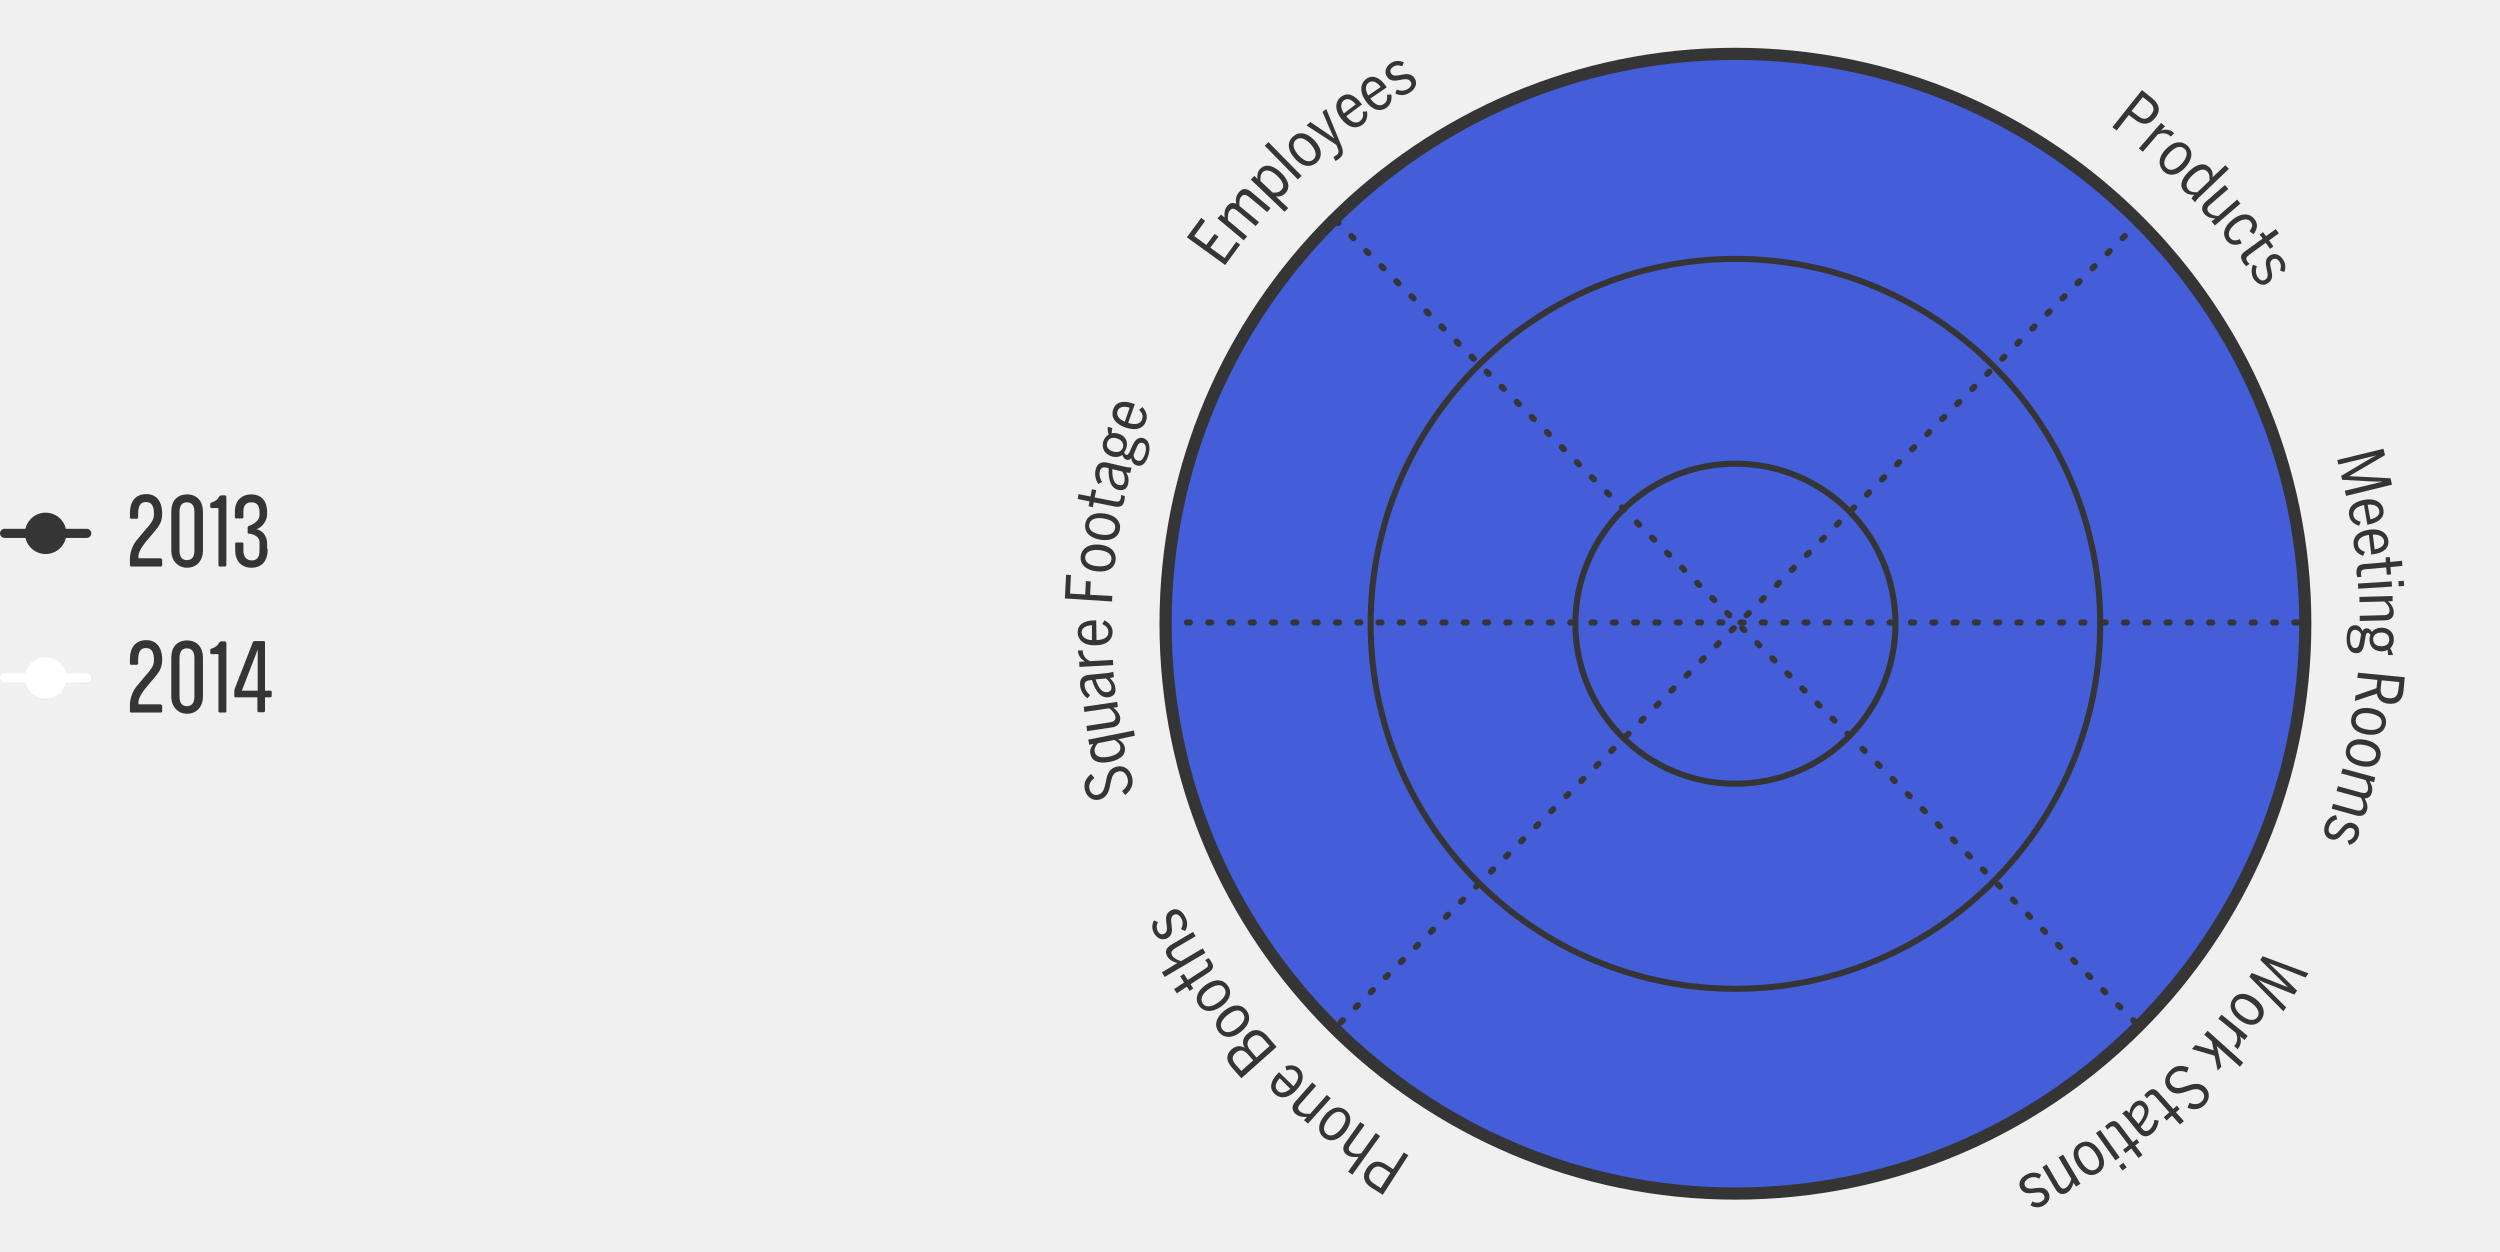
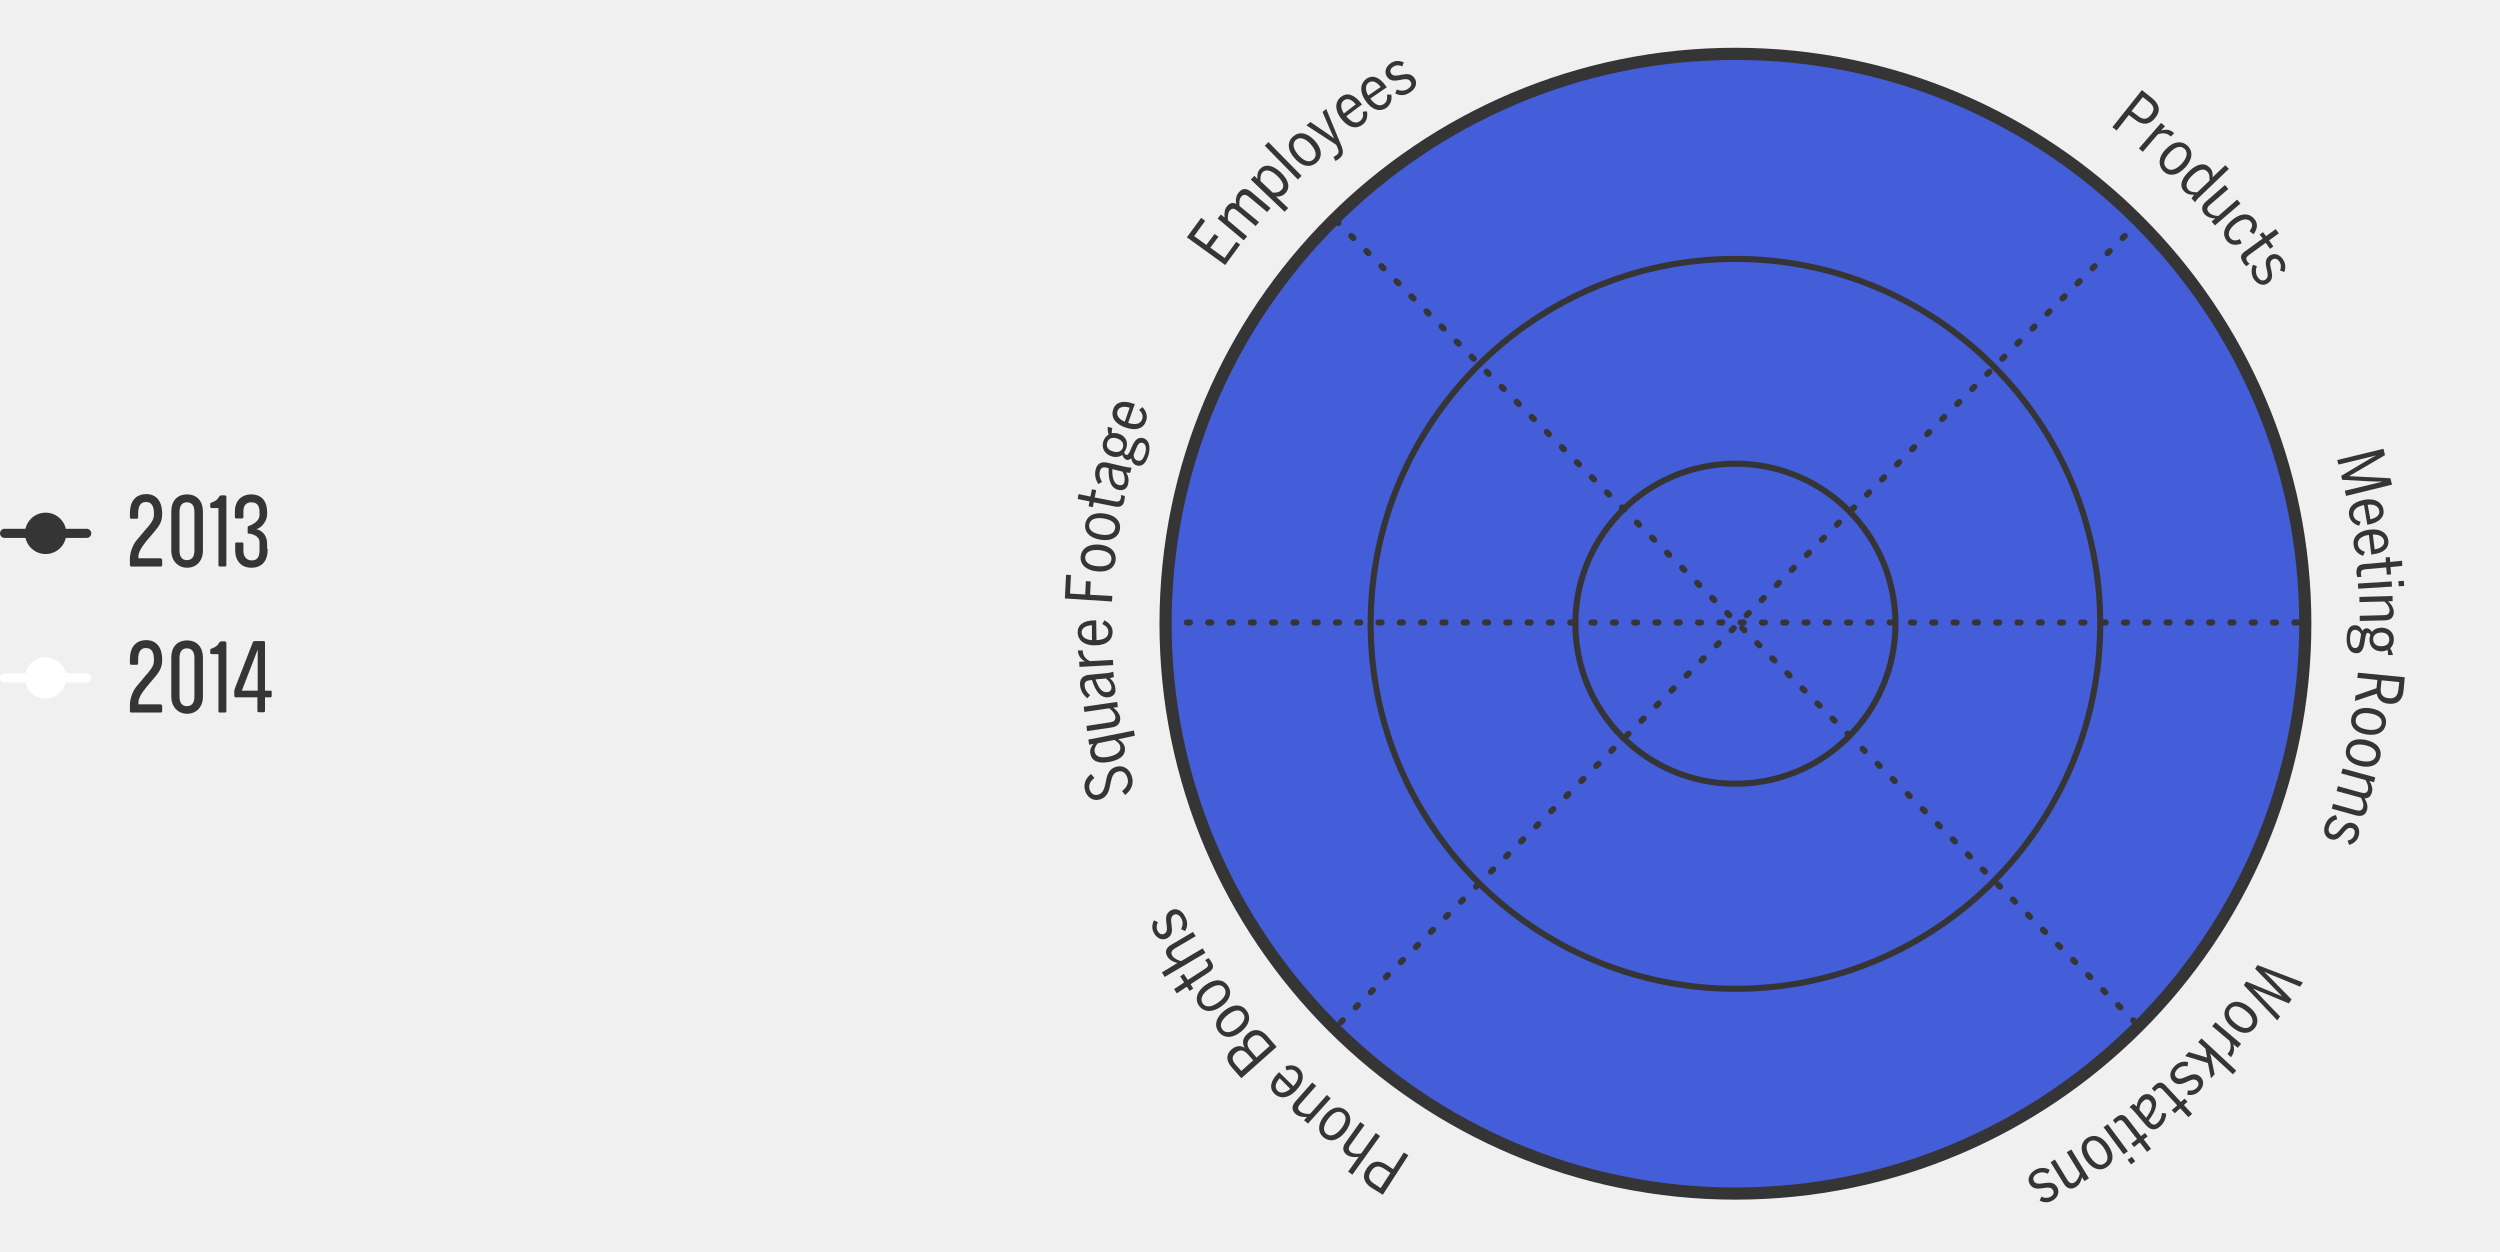
<svg xmlns="http://www.w3.org/2000/svg" version="1.1" id="Layer_1" x="0px" y="0px" viewBox="0 0 821.7 411.4" enable-background="new 0 0 821.7 411.4" xml:space="preserve">
  <path fill="#445DD8" stroke="#353535" stroke-width="4" stroke-linecap="round" stroke-linejoin="round" stroke-miterlimit="10" d="  M570.4,392.3c-103.3,0-187.3-84-187.3-187.3s84-187.3,187.3-187.3s187.3,84,187.3,187.3S673.7,392.3,570.4,392.3z" />
  <g>
    <line fill="none" stroke="#353535" stroke-width="2" stroke-linecap="round" stroke-linejoin="round" stroke-miterlimit="10" stroke-dasharray="1,6" x1="383.1" y1="204.6" x2="757.7" y2="204.6" />
    <line fill="none" stroke="#353535" stroke-width="2" stroke-linecap="round" stroke-linejoin="round" stroke-miterlimit="10" stroke-dasharray="1,6" x1="439.2" y1="72.6" x2="703.3" y2="337.5" />
    <line fill="none" stroke="#353535" stroke-width="2" stroke-linecap="round" stroke-linejoin="round" stroke-miterlimit="10" stroke-dasharray="1,6" x1="703.3" y1="72.6" x2="439.2" y2="337.5" />
  </g>
  <circle fill="none" stroke="#353535" stroke-width="2" stroke-linecap="round" stroke-linejoin="round" stroke-miterlimit="10" cx="570.4" cy="205" r="52.6" />
  <path fill="none" stroke="#353535" stroke-width="2" stroke-linecap="round" stroke-linejoin="round" stroke-miterlimit="10" d="  M570.4,325c-66.1,0-119.9-53.8-119.9-119.9S504.3,85.1,570.4,85.1S690.3,138.9,690.3,205S636.5,325,570.4,325z" />
  <g>
    <path fill="#353535" d="M390.1,78l4.7-6.4l1.3,1l-3.6,5l4,2.9l2.7-3.6l1.3,0.9l-2.7,3.6l4.7,3.4l3.8-5.3l1.3,0.9l-4.9,6.7L390.1,78   z" />
    <path fill="#353535" d="M400.2,71.8l1.1-1.3l1.2,1c-0.1-1.2-0.1-2.7,0.8-3.7c1-1.2,1.9-1.3,3-0.8c-0.2-1.2-0.1-2.7,0.9-3.8   c1.1-1.4,2.5-1.4,4.1-0.1l6.3,5.3l-1.1,1.3l-6-5c-1-0.8-1.8-0.9-2.5-0.1c-0.7,0.8-0.7,2-0.6,3.1l6.4,5.3l-1.1,1.3l-6-5   c-1-0.8-1.7-1-2.5-0.1c-0.6,0.7-0.7,1.9-0.6,3.2l6.3,5.3l-1.1,1.3L400.2,71.8z" />
    <path fill="#353535" d="M411.1,59l1.2-1.2l1,1c-0.1-1.1-0.1-2.3,0.9-3.3c1.5-1.6,3.9-1.5,6.8,1.2c2.9,2.8,3,5.2,1.5,6.8   c-0.9,0.9-1.9,1.2-3.1,1.1l4,3.8l-1.2,1.2L411.1,59z M419.8,57.8c-2.1-2-3.8-2.2-4.8-1.2c-0.7,0.7-0.8,1.9-0.7,2.9l4,3.8   c1.3,0.1,2.2-0.1,2.9-0.9C422.2,61.5,422,59.9,419.8,57.8z" />
    <path fill="#353535" d="M415.7,47.9l1.2-1.2l10.9,11.1l-1.2,1.2L415.7,47.9z" />
    <path fill="#353535" d="M425.6,52.1c-2.6-2.8-2.5-5.6-0.6-7.2c1.8-1.7,4.5-1.5,7.1,1.3c2.6,2.8,2.5,5.6,0.7,7.2   C430.9,55.1,428.1,55,425.6,52.1z M430.8,47.4c-1.6-1.8-3.5-2.6-4.9-1.4c-1.3,1.2-0.8,3.1,0.9,5c1.6,1.8,3.5,2.7,4.9,1.4   C433,51.2,432.5,49.3,430.8,47.4z" />
    <path fill="#353535" d="M438.9,52.9l-0.6-1.3c0.2-0.1,0.7-0.4,1.1-0.7c0.7-0.6,0.7-1.3,0.2-2.4l-0.4-0.9l-9.8-6.4l1.3-1.1l5,3.4   c1,0.7,1.8,1.3,2.8,2l0,0c-0.5-1.1-1-2.1-1.5-3.3l-2.3-5.4l1.2-1l4.9,11.9c0.8,2,0.9,3.2-0.6,4.4C439.8,52.5,439.2,52.8,438.9,52.9   z" />
    <path fill="#353535" d="M440.8,39c-2.4-3.2-1.8-5.9,0-7.2c2-1.5,4.3-0.8,6.6,2.2l0.3,0.3l-5.2,3.9c1.6,2,3.2,2.6,4.5,1.6   c1-0.8,1.2-1.8,0.9-3.1l1.4-0.1c0.3,1.7-0.1,3.4-1.5,4.4C445.8,42.5,443.2,42.1,440.8,39z M445.6,34.3c-1.3-1.6-2.7-2.2-3.9-1.3   c-1,0.7-1.3,2.2,0,4.3L445.6,34.3z" />
    <path fill="#353535" d="M448.8,33.1c-2.2-3.3-1.5-5.9,0.3-7.2c2-1.4,4.4-0.6,6.5,2.5l0.2,0.3l-5.4,3.7c1.5,2.1,3.1,2.7,4.4,1.8   c1.1-0.7,1.2-1.7,1.1-3.1l1.4,0c0.3,1.8-0.3,3.4-1.7,4.4C453.6,36.8,451,36.3,448.8,33.1z M453.8,28.6c-1.2-1.6-2.6-2.3-3.9-1.5   c-1,0.7-1.4,2.2-0.2,4.3L453.8,28.6z" />
    <path fill="#353535" d="M458.6,30.7l0.5-1.3c1.2,0.6,2.5,0.5,3.5-0.1c1.2-0.7,1.6-1.7,1-2.5c-1.4-2.3-5.8,1.6-7.8-1.7   c-0.9-1.5-0.3-3.3,1.4-4.4c1.4-0.9,2.8-0.8,4.2-0.2l-0.5,1.3c-0.9-0.4-2-0.5-2.9,0.1c-1.1,0.7-1.2,1.5-0.8,2.2   c1.4,2.3,5.7-1.7,7.8,1.7c1,1.6,0.2,3.5-1.6,4.6C461.7,31.5,460.1,31.5,458.6,30.7z" />
  </g>
  <g>
    <path fill="#353535" d="M783.4,147.5l0.5,2.1l-11.8,6.9l0,0l13.6,0.7l0.5,2.1l-15.1,3.7l-0.4-1.7l12.4-3l0,0c-1,0-2.7,0-4.1-0.1   l-9.2-0.5l-0.3-1.3l7.9-4.7c1.1-0.7,2.6-1.5,3.6-2l0,0l-12.4,3l-0.4-1.5L783.4,147.5z" />
    <path fill="#353535" d="M777,164.3c3.9-0.7,6,1,6.4,3.2c0.4,2.4-1.3,4.2-4.9,4.9l-0.4,0.1L777,166c-2.6,0.5-3.7,1.8-3.5,3.3   c0.2,1.3,1.1,1.8,2.4,2.2l-0.5,1.3c-1.7-0.5-3-1.6-3.3-3.4C771.7,167.1,773.2,165,777,164.3z M779.1,170.7c2-0.5,3.2-1.4,2.9-2.9   c-0.2-1.2-1.4-2.2-3.8-1.9L779.1,170.7z" />
    <path fill="#353535" d="M778.7,174.1c4-0.5,6,1.3,6.3,3.5c0.3,2.4-1.4,4.2-5.2,4.6l-0.4,0.1l-0.8-6.5c-2.6,0.4-3.8,1.6-3.6,3.2   c0.2,1.3,1,1.9,2.3,2.4l-0.6,1.3c-1.7-0.6-2.9-1.8-3.1-3.5C773.2,176.7,774.9,174.6,778.7,174.1z M780.5,180.6   c2-0.4,3.3-1.3,3.1-2.8c-0.2-1.2-1.3-2.2-3.7-2.1L780.5,180.6z" />
    <path fill="#353535" d="M777,185.4l7.2-0.6l-0.1-1.6l1.4-0.1l0.1,1.6l3.9-0.4l0.1,1.7l-3.9,0.4l0.2,2.4l-1.4,0.1l-0.2-2.4l-6.8,0.6   c-1.1,0.1-1.6,0.4-1.5,1.6c0,0.3,0.1,0.7,0.2,0.9l-1.4,0.1c-0.1-0.2-0.2-0.8-0.3-1.3C774.5,186.4,775.1,185.6,777,185.4z" />
    <path fill="#353535" d="M786.1,191.1l0.1,1.7l-11.1,0.7l-0.1-1.7L786.1,191.1z M790.1,190.9l0.1,1.7l-1.8,0.1l-0.1-1.7L790.1,190.9   z" />
    <path fill="#353535" d="M786.4,195.9l0,1.7l-1.5,0c0.8,0.7,1.8,2,1.9,3.5c0,1.8-1,2.8-3,2.8l-8.2,0.2l0-1.7l7.9-0.2   c1.3,0,1.9-0.5,1.9-1.6c0-1.1-0.9-2.2-1.7-2.9l-8.2,0.2l0-1.7L786.4,195.9z" />
    <path fill="#353535" d="M786.5,215.3l-1.6,0c0-0.5,0-1.1-0.2-1.7c-0.6,0.3-1.3,0.5-2,0.5c-2.5-0.1-3.9-1.7-3.9-3.9   c0-0.6,0.1-1.1,0.3-1.5c-0.2-0.4-0.5-0.6-0.8-0.7c-0.4,0-0.6,0.2-0.8,1.3l-0.3,1.7c-0.4,2.7-1.2,3.8-2.9,3.7c-2-0.1-3.1-2.1-3-4.9   c0.1-3.2,1.1-4.3,2.8-4.3c1.1,0,1.9,0.7,2.4,1.9c0.3-0.6,0.8-0.9,1.4-0.9c0.7,0,1.3,0.5,1.7,1.2c0.7-0.9,1.9-1.4,3.3-1.4   c2.4,0.1,4,1.7,3.9,4c0,1.2-0.5,2.1-1.2,2.8C786,213.7,786.4,214.6,786.5,215.3z M774.2,207c-1.1,0-1.7,0.7-1.8,2.9   c0,1.8,0.6,3.1,1.6,3.1c0.9,0,1.4-0.5,1.7-2.5l0.3-1.8c0-0.1,0-0.2,0-0.3C775.6,207.5,774.9,207.1,774.2,207z M782.6,212.4   c1.7,0,2.7-0.7,2.7-2.2c0-1.4-1-2.3-2.6-2.3c-1.6,0-2.7,0.8-2.7,2.2C780,211.5,781,212.4,782.6,212.4z" />
    <path fill="#353535" d="M790.4,222.6l-0.4,4.4c-0.3,3-1.9,4.6-4.9,4.3c-2.5-0.2-3.6-1.7-3.9-3.3l-7.2,2.4l0.2-1.8l6.9-2.4l0.3-2.7   l-6.6-0.7l0.2-1.7L790.4,222.6z M782.5,226.1c-0.2,2,0.5,3.2,2.7,3.4c2,0.2,2.9-0.8,3.1-2.8l0.3-2.5l-5.8-0.6L782.5,226.1z" />
    <path fill="#353535" d="M779.2,232.8c3.8,0.6,5.4,2.8,5,5.2c-0.4,2.4-2.6,4-6.4,3.4c-3.8-0.6-5.4-2.8-5-5.2   C773.2,233.8,775.5,232.2,779.2,232.8z M778.1,239.8c2.4,0.4,4.4-0.2,4.7-2c0.3-1.8-1.3-2.9-3.8-3.3c-2.4-0.4-4.4,0.1-4.7,2   C774,238.2,775.5,239.4,778.1,239.8z" />
    <path fill="#353535" d="M777.6,243.2c3.7,0.8,5.3,3,4.8,5.5c-0.5,2.4-2.8,3.9-6.5,3.1c-3.7-0.8-5.3-3-4.8-5.4   C771.5,243.9,773.8,242.4,777.6,243.2z M776.1,250.1c2.3,0.5,4.4,0.1,4.8-1.7c0.4-1.7-1.1-3-3.7-3.5c-2.4-0.5-4.4-0.1-4.8,1.8   C772.1,248.3,773.6,249.6,776.1,250.1z" />
    <path fill="#353535" d="M780.7,255.5l-0.4,1.6l-1.5-0.4c0.6,1,1.2,2.4,0.8,3.7c-0.4,1.5-1.2,2-2.4,2c0.6,1,1.2,2.4,0.8,3.8   c-0.5,1.7-1.7,2.3-3.7,1.8l-7.9-2.2l0.4-1.6l7.6,2.1c1.3,0.3,2,0.1,2.3-1c0.3-1-0.2-2.1-0.7-3.1l-8-2.2l0.4-1.6l7.6,2.1   c1.3,0.3,2,0.2,2.3-0.9c0.2-0.9-0.1-2-0.8-3.2l-8-2.2l0.5-1.6L780.7,255.5z" />
    <path fill="#353535" d="M767.8,267.9l0.4,1.4c-1.3,0.3-2.2,1.2-2.6,2.3c-0.5,1.3-0.2,2.3,0.8,2.6c2.6,0.9,3.4-4.9,7.1-3.6   c1.7,0.6,2.3,2.4,1.7,4.3c-0.5,1.5-1.7,2.4-3.1,2.8l-0.5-1.4c1-0.2,1.9-0.8,2.2-1.9c0.4-1.2,0-2-0.8-2.2c-2.6-0.9-3.3,4.9-7.1,3.6   c-1.8-0.6-2.4-2.6-1.7-4.6C764.9,269.2,766.2,268.2,767.8,267.9z" />
  </g>
  <g>
    <path fill="#353535" d="M704,29.6l3.4,2.7c2.2,1.8,3,4,1,6.4c-2.1,2.7-4.6,2.3-6.7,0.6l-2-1.5l-4,5.1l-1.4-1.1L704,29.6z    M702.7,38.1c1.6,1.3,3,1.3,4.3-0.4c1.3-1.6,1-2.9-0.7-4.2l-2-1.6l-3.7,4.6L702.7,38.1z" />
    <path fill="#353535" d="M710.3,40.4l1.3,1.1l-1.3,1.4l0,0c1.2-0.4,2.8-0.5,4.1,0.7l0.2,0.2l-1.1,1.1c0,0-0.2-0.2-0.3-0.3   c-1.1-0.9-2.6-1-4-0.4l-4.9,5.7l-1.3-1.1L710.3,40.4z" />
    <path fill="#353535" d="M711.8,49.1c2.6-2.8,5.4-2.9,7.2-1.2c1.8,1.7,1.8,4.4-0.8,7.2c-2.6,2.8-5.4,2.9-7.1,1.2   S709.2,51.8,711.8,49.1z M717,53.9c1.6-1.7,2.4-3.7,1-5c-1.3-1.2-3.1-0.6-4.9,1.3c-1.7,1.8-2.4,3.7-1,5   C713.3,56.4,715.2,55.8,717,53.9z" />
    <path fill="#353535" d="M719.5,56.3c2.9-2.8,5.3-2.8,6.8-1.2c0.9,0.9,1.1,2.1,0.9,3.2l4.2-4l1.2,1.2l-9.3,8.9   c-1,0.9-1.5,1.5-1.8,2.1l-1.2-1.3c0.2-0.3,0.6-0.9,0.9-1.2c-1.1,0.1-2.3-0.1-3.3-1.1C716.4,61.4,716.6,59.1,719.5,56.3z    M722.2,63.2l4-3.8c0.1-1.2,0-2.3-0.7-3c-1-1.1-2.7-0.9-4.9,1.2c-2.1,2-2.4,3.7-1.3,4.8C719.9,63.1,721.1,63.2,722.2,63.2z" />
    <path fill="#353535" d="M725.1,66.2l6.2-5.4l1.1,1.3l-6,5.2c-1,0.8-1.2,1.6-0.4,2.5c0.7,0.8,1.8,1.1,3.1,1.2l6.2-5.4l1.1,1.3   l-8.4,7.2l-1.1-1.3l1.2-1c-1.2,0-2.7-0.4-3.6-1.5C723.4,68.9,723.6,67.5,725.1,66.2z" />
    <path fill="#353535" d="M733.8,72.2c3.1-2.5,5.8-2,7.2-0.2c1.4,1.8,0.8,3.4-0.3,5l-1.3-1c0.8-1.2,1.2-2.1,0.4-3.1   c-0.9-1.1-2.6-1.2-5,0.6c-2.1,1.7-2.8,3.4-1.8,4.7c0.7,0.9,1.7,1.1,3.2,0.4l0.6,1.4c-2,0.8-3.8,0.6-5-1   C730.4,77.2,730.8,74.5,733.8,72.2z" />
    <path fill="#353535" d="M737.9,82.6l5.8-4.2l-1-1.3l1.1-0.8l1,1.3l3.2-2.3l1,1.4l-3.2,2.3l1.4,2l-1.1,0.8l-1.4-2l-5.5,4   c-0.9,0.7-1.2,1.2-0.5,2.2c0.2,0.3,0.5,0.6,0.7,0.7l-1.1,0.8c-0.2-0.2-0.6-0.6-0.9-1C736.2,84.7,736.3,83.7,737.9,82.6z" />
    <path fill="#353535" d="M740.5,87l1.3,0.5c-0.5,1.2-0.4,2.5,0.2,3.5c0.8,1.2,1.7,1.5,2.6,0.9c2.3-1.5-1.8-5.7,1.4-7.9   c1.5-1,3.3-0.4,4.4,1.3c0.9,1.4,0.9,2.8,0.4,4.1l-1.4-0.5c0.4-0.9,0.4-2-0.2-2.9c-0.7-1-1.5-1.2-2.3-0.7c-2.3,1.5,1.9,5.6-1.5,7.8   c-1.6,1.1-3.5,0.3-4.7-1.5C739.9,90.1,739.9,88.5,740.5,87z" />
  </g>
  <g>
-     <path fill="#353535" d="M758.7,319.9l-0.9,1.4l-7.6-3c-1.6-0.6-2.6-1-4.4-1.7l0,0c1.4,1.3,2.1,2.1,3.4,3.3l5.8,5.7l-0.9,1.3   l-7.7-3.1c-1.5-0.6-2.6-1-4.1-1.7l0,0c1.2,1.1,2,2,3.2,3.1l5.9,5.9l-0.9,1.3l-11.2-11.4l0.8-1.2l11.9,4.7l0,0l-9.1-9l0.8-1.2   L758.7,319.9z" />
-     <path fill="#353535" d="M741.2,328.2c3.1,2.3,3.5,5,2,7c-1.5,2-4.2,2.3-7.2,0c-3-2.3-3.5-5-2-7C735.4,326.3,738.1,326,741.2,328.2z    M736.9,333.9c1.9,1.4,3.9,1.9,5,0.5c1.1-1.4,0.2-3.2-1.8-4.7c-1.9-1.4-3.9-2-5.1-0.5C734,330.5,734.8,332.3,736.9,333.9z" />
-     <path fill="#353535" d="M738.8,340.5l-1.1,1.3l-1.5-1.2l0,0c0.5,1.2,0.5,2.7-0.6,4.1l-0.1,0.2l-1.2-1.1c0,0,0.2-0.2,0.3-0.3   c0.9-1.1,0.9-2.6,0.3-4l-5.8-4.7l1.1-1.3L738.8,340.5z" />
-     <path fill="#353535" d="M737.3,349.3l-1.1,1.3l-7.6-6.8c0.2,0.5,0.4,1.6,0.6,2.6l0.9,4.2l-1.2,1.3l-1-4.9l-7.5-2.2l1.2-1.3l6,1.7   l-0.6-2.9l-2.5-2.2l1.1-1.3L737.3,349.3z" />
-     <path fill="#353535" d="M719.4,350.9l-0.6,1.6c-1.7-0.7-3.3-0.7-4.6,0.5c-1.3,1.3-1.4,2.7-0.3,3.8c1.3,1.3,2.9,0.8,4.6,0.2   c2.1-0.7,4.4-1.5,6.4,0.5c1.6,1.6,1.4,4-0.3,5.7c-1.8,1.7-3.8,1.6-5.6,0.9l0.6-1.6c1.3,0.5,2.8,0.7,4-0.4c1.1-1,1.1-2.4,0.2-3.3   c-1.3-1.3-2.9-0.8-4.6-0.2c-2.1,0.7-4.4,1.6-6.4-0.5c-1.6-1.6-1.6-4.2,0.5-6.2C714.9,350.1,717.1,350,719.4,350.9z" />
-     <path fill="#353535" d="M709.5,359.1l4.8,5.4l1.2-1.1l0.9,1.1l-1.2,1.1l2.6,2.9l-1.3,1.1l-2.6-2.9l-1.8,1.6l-0.9-1.1l1.8-1.6   l-4.5-5.1c-0.8-0.8-1.3-1-2.2-0.2c-0.2,0.2-0.5,0.5-0.6,0.7l-0.9-1c0.1-0.2,0.5-0.7,0.9-1C707.2,357.6,708.2,357.7,709.5,359.1z" />
-     <path fill="#353535" d="M705.4,362.9c1.4,1.7,1,4.1-1.8,7.5l0.4,0.5c0.8,1,1.6,1.1,2.5,0.4c1-0.9,1.5-2.1,1.6-3.2l1.4,0.2   c-0.2,1.6-0.8,3.2-2.2,4.3c-1.7,1.4-3.2,1.1-4.6-0.6l-3.3-4.1c-0.9-1-1.4-1.6-1.9-1.9l1.3-1.1c0.4,0.3,0.7,0.5,1.1,1   c0.1-1.3,0.6-2.6,1.7-3.5C702.9,361.4,704.3,361.5,705.4,362.9z M700.7,366.8l2.2,2.6c2.2-2.7,2.3-4.4,1.5-5.4   c-0.7-0.9-1.5-0.9-2.2-0.3C701.2,364.6,700.7,365.7,700.7,366.8z" />
-     <path fill="#353535" d="M696.7,369.7l4.3,5.7l1.3-1l0.8,1.1l-1.3,1l2.4,3.1l-1.3,1l-2.4-3.1l-1.9,1.5l-0.8-1.1l1.9-1.5l-4.1-5.4   c-0.7-0.9-1.2-1.1-2.2-0.4c-0.3,0.2-0.5,0.5-0.7,0.7l-0.8-1.1c0.2-0.2,0.6-0.6,1-0.9C694.5,368.1,695.5,368.2,696.7,369.7z" />
-     <path fill="#353535" d="M696.7,380.4l-1.4,1l-6.4-9l1.4-1L696.7,380.4z M699,383.7l-1.4,1l-1.1-1.5l1.4-1L699,383.7z" />
-     <path fill="#353535" d="M690.2,378.3c2.1,3.2,1.6,5.9-0.5,7.2c-2.1,1.4-4.7,0.8-6.8-2.4c-2.1-3.2-1.6-5.9,0.5-7.2   S688.1,375.1,690.2,378.3z M684.3,382.2c1.3,2,3.1,3.1,4.6,2.1c1.5-1,1.3-2.9-0.1-5.1c-1.3-2-3-3.2-4.6-2.1   C682.6,378.1,682.8,380,684.3,382.2z" />
-     <path fill="#353535" d="M683.8,389.1l-1.5,0.9l-0.8-1.3c-0.2,1.1-0.9,2.6-2.1,3.3c-1.5,0.9-2.9,0.5-3.9-1.3l-4.2-7.1l1.4-0.9l4,6.8   c0.7,1.1,1.4,1.5,2.3,0.9c0.9-0.5,1.5-1.8,1.8-2.9l-4.2-7.1l1.5-0.9L683.8,389.1z" />
-     <path fill="#353535" d="M670.9,386.1l-0.6,1.3c-1.2-0.6-2.4-0.7-3.5-0.1c-1.2,0.7-1.7,1.6-1.2,2.5c1.3,2.4,5.9-1.3,7.7,2.2   c0.8,1.6,0.1,3.3-1.7,4.3c-1.4,0.8-2.9,0.6-4.2-0.1l0.6-1.3c0.9,0.5,1.9,0.6,2.9,0.1c1.1-0.6,1.3-1.4,0.9-2.2   c-1.3-2.4-5.8,1.3-7.7-2.2c-0.9-1.7,0-3.5,1.9-4.5C667.9,385.1,669.5,385.3,670.9,386.1z" />
+     <path fill="#353535" d="M756.9,322.9l-0.9,1.4l-7.5-3.1c-1.6-0.6-2.5-1-4.3-1.8l0,0c1.4,1.3,2.1,2.1,3.3,3.3l5.7,5.8l-0.9,1.3   l-7.7-3.2c-1.5-0.6-2.6-1-4.1-1.7l0,0c1.2,1.1,2,2,3.1,3.2l5.8,6l-0.9,1.3l-11-11.6l0.8-1.2l11.8,4.9l0,0l-8.9-9.1l0.8-1.2   L756.9,322.9z" />
+     <path fill="#353535" d="M739.2,330.9c3,2.3,3.4,5.1,1.9,7c-1.5,1.9-4.2,2.3-7.2-0.1c-3-2.3-3.4-5.1-1.9-7S736.2,328.6,739.2,330.9z    M734.9,336.5c1.9,1.5,3.9,2,5,0.5c1.1-1.4,0.3-3.2-1.8-4.8c-1.9-1.5-3.9-2.1-5.1-0.5C732,333.1,732.8,334.9,734.9,336.5z" />
+     <path fill="#353535" d="M736.6,343.1l-1.1,1.3l-1.5-1.2l0,0c0.4,1.2,0.5,2.7-0.6,4.1l-0.1,0.2l-1.2-1.1c0,0,0.2-0.2,0.3-0.3   c0.9-1.1,1-2.6,0.4-4l-5.7-4.8l1.1-1.3L736.6,343.1z" />
+     <path fill="#353535" d="M735,351.9l-1.1,1.2l-7.5-6.9c0.2,0.5,0.4,1.6,0.6,2.6l0.9,4.3l-1.2,1.3l-1-5l-7.5-2.3l1.2-1.3l6,1.8   l-0.5-2.9l-2.4-2.2l1.1-1.2L735,351.9z" />
+     <path fill="#353535" d="M719.2,349.1l-0.2,1.4c-1.3-0.3-2.5,0.1-3.3,0.9c-1,1-1.1,2-0.4,2.7c1.9,1.9,5.2-2.9,8-0.1   c1.2,1.2,1.1,3.1-0.4,4.6c-1.2,1.2-2.6,1.5-4,1.2l0.2-1.4c1,0.2,2,0,2.8-0.7c0.9-0.9,0.9-1.7,0.3-2.4c-1.9-2-5.1,3-8,0.1   c-1.4-1.4-1-3.4,0.5-4.9C716,349.1,717.6,348.7,719.2,349.1z" />
+     <path fill="#353535" d="M711.9,356.9l4.9,5.3l1.2-1.1l1,1l-1.2,1.1l2.7,2.9l-1.2,1.1l-2.7-2.9l-1.8,1.6l-1-1l1.8-1.6l-4.6-5   c-0.8-0.8-1.3-1-2.2-0.2c-0.2,0.2-0.5,0.5-0.6,0.7l-0.9-1c0.1-0.2,0.5-0.7,0.9-1C709.5,355.5,710.6,355.5,711.9,356.9z" />
+     <path fill="#353535" d="M707.9,360.7c1.4,1.7,1,4.1-1.7,7.6l0.4,0.5c0.8,1,1.6,1.1,2.5,0.3c1-0.9,1.4-2.1,1.5-3.3l1.4,0.2   c-0.1,1.6-0.7,3.2-2.1,4.3c-1.6,1.4-3.2,1.1-4.6-0.5l-3.4-4c-0.9-1-1.4-1.6-2-1.9l1.3-1.1c0.4,0.3,0.7,0.5,1.1,0.9   c0.1-1.3,0.6-2.6,1.7-3.5C705.3,359.3,706.7,359.4,707.9,360.7z M703.2,364.8l2.2,2.6c2.1-2.8,2.2-4.4,1.4-5.4   c-0.7-0.8-1.5-0.9-2.2-0.2C703.6,362.5,703.2,363.6,703.2,364.8z" />
+     <path fill="#353535" d="M699.3,367.7l4.4,5.7l1.3-1l0.9,1.1l-1.3,1l2.4,3.1l-1.3,1l-2.4-3.1l-1.9,1.5l-0.9-1.1l1.9-1.5l-4.2-5.4   c-0.7-0.9-1.2-1.1-2.2-0.4c-0.3,0.2-0.5,0.5-0.7,0.7l-0.8-1.1c0.1-0.2,0.6-0.6,1-0.9C697,366.1,698.1,366.2,699.3,367.7z" />
+     <path fill="#353535" d="M699.4,378.4l-1.4,1l-6.6-8.9l1.4-1L699.4,378.4z M701.8,381.7l-1.4,1l-1.1-1.5l1.4-1L701.8,381.7z" />
+     <path fill="#353535" d="M692.9,376.4c2.2,3.2,1.7,5.8-0.4,7.2c-2,1.4-4.7,0.9-6.9-2.3c-2.1-3.1-1.7-5.8,0.3-7.2   C688,372.7,690.7,373.2,692.9,376.4z M687.1,380.4c1.4,2,3.1,3.1,4.6,2c1.5-1,1.2-2.9-0.2-5.1c-1.4-2-3.1-3.1-4.7-2.1   C685.3,376.3,685.6,378.2,687.1,380.4z" />
+     <path fill="#353535" d="M686.6,387.3l-1.5,0.9l-0.8-1.3c-0.2,1.1-0.8,2.6-2.1,3.3c-1.5,0.9-2.9,0.5-3.9-1.2l-4.3-7l1.4-0.9l4.1,6.7   c0.7,1.1,1.4,1.4,2.4,0.8c0.9-0.6,1.5-1.9,1.7-2.9l-4.3-7l1.5-0.9L686.6,387.3z" />
+     <path fill="#353535" d="M673.7,384.5l-0.6,1.3c-1.2-0.6-2.4-0.6-3.5-0.1c-1.2,0.7-1.6,1.6-1.1,2.5c1.3,2.4,5.8-1.4,7.7,2.1   c0.8,1.5,0.2,3.3-1.6,4.3c-1.4,0.8-2.9,0.7-4.2,0l0.6-1.3c0.9,0.5,1.9,0.6,2.9,0.1c1.1-0.6,1.3-1.4,0.9-2.2   c-1.3-2.4-5.8,1.4-7.7-2.1c-0.9-1.7,0-3.5,1.9-4.6C670.7,383.6,672.3,383.7,673.7,384.5z" />
  </g>
  <g>
    <path fill="#353535" d="M454.5,392.7l-3.7-2.3c-2.4-1.5-3.3-3.7-1.6-6.3c1.9-2.9,4.3-2.7,6.6-1.2l2.1,1.4l3.5-5.5l1.5,0.9   L454.5,392.7z M454.9,384.1c-1.7-1.1-3.1-1-4.3,0.9c-1.1,1.7-0.7,3,1.1,4.1l2.1,1.4l3.2-5L454.9,384.1z" />
    <path fill="#353535" d="M444.5,386.1l-1.4-1l3.5-4.9c-1.1,0.2-2.7,0.2-3.9-0.6c-1.4-1-1.6-2.5-0.4-4.1l4.8-6.7l1.4,1l-4.6,6.4   c-0.8,1.1-0.8,1.8,0.1,2.5c0.9,0.6,2.3,0.6,3.4,0.4l4.8-6.7l1.4,1L444.5,386.1z" />
    <path fill="#353535" d="M442.1,372.1c-2.4,3-5.1,3.3-7,1.8c-1.9-1.5-2.2-4.3,0.2-7.2c2.4-3,5.1-3.3,7-1.8   C444.2,366.4,444.5,369.1,442.1,372.1z M436.6,367.7c-1.5,1.9-2,3.9-0.6,5c1.4,1.1,3.2,0.3,4.8-1.7c1.5-1.9,2.1-3.9,0.6-5.1   C440,364.8,438.2,365.6,436.6,367.7z" />
    <path fill="#353535" d="M429.9,369.3l-1.3-1.1l1-1.1c-1.1,0.1-2.7,0-3.8-1c-1.3-1.2-1.3-2.6,0-4.1l5.5-6.2l1.3,1.1l-5.2,5.9   c-0.9,1-1,1.8-0.1,2.5c0.8,0.7,2.2,0.9,3.3,0.8l5.5-6.2l1.3,1.1L429.9,369.3z" />
    <path fill="#353535" d="M426,358.4c-2.8,2.9-5.5,2.7-7.1,1.1c-1.8-1.7-1.4-4.2,1.2-6.8l0.3-0.3l4.7,4.6c1.8-1.9,2-3.6,0.9-4.7   c-0.9-0.9-1.9-0.9-3.2-0.5l-0.3-1.3c1.7-0.6,3.4-0.4,4.6,0.8C428.7,353,428.7,355.6,426,358.4z M420.6,354.4   c-1.3,1.5-1.8,3-0.7,4.1c0.9,0.9,2.4,0.9,4.2-0.6L420.6,354.4z" />
    <path fill="#353535" d="M408,354.4l-3-3.4c-2-2.2-2.2-4.3-0.2-6.1c1.6-1.4,3.2-1.2,4.3-0.5l0,0c-0.8-1.4-0.9-3.1,1-4.7   c2-1.8,4.4-1.4,6.3,0.7l3.2,3.7L408,354.4z M410.2,346.6c-1.3-1.5-2.6-1.8-4-0.6s-1.4,2.4,0,4l1.8,2l3.9-3.5L410.2,346.6z    M415.3,341.5c-1.4-1.6-2.8-1.6-4.2-0.4c-1.6,1.4-1.3,2.9,0.1,4.4l1.8,2.1l4.3-3.8L415.3,341.5z" />
    <path fill="#353535" d="M407.9,339.1c-3,2.4-5.7,2.1-7.3,0.1c-1.5-1.9-1.2-4.6,1.8-7c3-2.4,5.7-2.1,7.2-0.2   C411.2,334,410.9,336.7,407.9,339.1z M403.5,333.6c-1.9,1.5-2.9,3.3-1.7,4.8c1.1,1.4,3,1,5-0.6c1.9-1.5,2.9-3.3,1.7-4.8   C407.5,331.6,405.6,331.9,403.5,333.6z" />
    <path fill="#353535" d="M401.4,330.8c-3.1,2.2-5.8,1.8-7.3-0.2c-1.4-2-0.9-4.7,2.2-6.9c3.1-2.2,5.8-1.8,7.2,0.2   C405,325.9,404.5,328.6,401.4,330.8z M397.3,325.1c-2,1.4-3,3.2-2,4.7c1,1.5,3,1.2,5.1-0.3c2-1.4,3.1-3.2,2-4.7   C401.4,323.3,399.5,323.6,397.3,325.1z" />
    <path fill="#353535" d="M397.3,319.6l-6,3.9l0.9,1.4l-1.2,0.8l-0.9-1.4l-3.3,2.2l-0.9-1.4l3.3-2.2l-1.3-2l1.2-0.8l1.3,2l5.7-3.7   c1-0.6,1.2-1.1,0.6-2.1c-0.2-0.3-0.5-0.6-0.6-0.7l1.1-0.7c0.2,0.2,0.6,0.6,0.8,1C399.1,317.5,398.9,318.5,397.3,319.6z" />
    <path fill="#353535" d="M382.8,321.1l-0.9-1.5l5.1-3.1c-1.1-0.2-2.6-0.9-3.3-2.1c-0.9-1.5-0.5-2.9,1.3-3.9l7.1-4.2l0.9,1.4l-6.8,4   c-1.1,0.7-1.5,1.4-0.9,2.4c0.5,0.9,1.8,1.5,2.9,1.8l7.1-4.2l0.9,1.5L382.8,321.1z" />
    <path fill="#353535" d="M389.5,306l-1.3-0.6c0.6-1.2,0.7-2.4,0.1-3.5c-0.7-1.2-1.6-1.7-2.5-1.2c-2.4,1.3,1.3,5.9-2.2,7.7   c-1.6,0.8-3.3,0.1-4.3-1.7c-0.8-1.4-0.7-2.9,0-4.2l1.3,0.6c-0.5,0.9-0.6,1.9-0.1,2.9c0.6,1.1,1.4,1.3,2.2,0.9   c2.4-1.3-1.4-5.8,2.2-7.7c1.7-0.9,3.5,0,4.5,1.9C390.5,303,390.4,304.6,389.5,306z" />
  </g>
  <g>
    <path fill="#353535" d="M369.8,261.3l-1-1.3c1.4-1.1,2.3-2.5,1.8-4.2c-0.5-1.8-1.7-2.6-3.1-2.2c-1.8,0.4-2.1,2.1-2.5,3.9   c-0.4,2.1-0.8,4.5-3.6,5.3c-2.2,0.6-4.2-0.8-4.8-3.1c-0.6-2.4,0.5-4.1,2-5.3l1.1,1.3c-1.1,0.9-2,2-1.6,3.7c0.4,1.4,1.5,2.2,2.8,1.8   c1.7-0.4,2.1-2.1,2.5-3.9c0.4-2.2,0.8-4.6,3.6-5.3c2.2-0.6,4.4,0.7,5.1,3.5C372.7,257.9,371.7,259.8,369.8,261.3z" />
    <path fill="#353535" d="M367.5,243c0.9,0.5,1.9,1.3,2.2,2.6c0.4,2.1-0.9,4-4.9,4.8s-6-0.4-6.4-2.6c-0.3-1.3,0.2-2.3,1-3.3l-1.4,0.3   l-0.3-1.7l15-3l0.3,1.7L367.5,243z M366.3,243.2l-5.5,1.1c-0.8,1-1.2,1.9-1,2.8c0.3,1.5,1.7,2.2,4.7,1.6c2.9-0.6,4-1.9,3.7-3.3   C368.1,244.5,367.3,243.9,366.3,243.2z" />
    <path fill="#353535" d="M365.4,239.1l-8.1,1.2l-0.2-1.7l7.8-1.2c1.3-0.2,1.8-0.7,1.7-1.9c-0.2-1-1-1.9-2-2.7l-8.2,1.2l-0.2-1.7   l11-1.6l0.2,1.7l-1.5,0.2c1,0.7,2,1.8,2.3,3.2C368.3,237.7,367.4,238.8,365.4,239.1z" />
    <path fill="#353535" d="M364.2,229.2c-2.2,0.2-4-1.5-5.3-5.7l-0.7,0.1c-1.3,0.1-1.8,0.7-1.7,1.8c0.1,1.3,0.9,2.4,1.8,3.1l-0.9,1   c-1.3-1-2.2-2.4-2.4-4.2c-0.2-2.2,0.9-3.3,3-3.5l5.2-0.5c1.3-0.1,2.1-0.3,2.7-0.5l0.2,1.7c-0.4,0.2-0.8,0.3-1.4,0.4   c1.1,0.8,1.8,2,1.9,3.4C366.9,227.9,365.9,229,364.2,229.2z M363.5,223l-3.4,0.3c1.1,3.3,2.3,4.3,3.7,4.2c1.1-0.1,1.6-0.7,1.5-1.7   C365.2,224.7,364.4,223.7,363.5,223z" />
    <path fill="#353535" d="M354.8,219.2l-0.1-1.7l1.9-0.1l0,0c-1.1-0.6-2.2-1.7-2.3-3.4l0-0.2l1.6,0c0,0,0,0.3,0,0.4   c0.1,1.4,1.1,2.6,2.4,3.1l7.5-0.4l0.1,1.7L354.8,219.2z" />
    <path fill="#353535" d="M360,212.1c-4,0.1-5.8-2-5.8-4.2c0-2.5,1.9-4,5.7-4l0.4,0l0.1,6.5c2.6-0.1,4-1.1,3.9-2.7c0-1.3-0.8-2-2-2.6   l0.7-1.2c1.6,0.8,2.7,2.1,2.7,3.8C365.7,210.2,363.8,212.1,360,212.1z M358.9,205.5c-2,0.1-3.4,0.9-3.4,2.4c0,1.2,1.1,2.4,3.4,2.5   L358.9,205.5z" />
    <path fill="#353535" d="M350,196.7l0.4-7.8l1.6,0.1l-0.3,6.1l5,0.3l0.2-4.4l1.6,0.1l-0.2,4.4l7.3,0.4l-0.1,1.8L350,196.7z" />
    <path fill="#353535" d="M360.5,187.8c-3.8-0.4-5.6-2.5-5.3-5c0.3-2.4,2.4-4.1,6.2-3.8c3.8,0.4,5.5,2.5,5.3,4.9   C366.5,186.5,364.3,188.2,360.5,187.8z M361.3,180.8c-2.4-0.2-4.4,0.4-4.6,2.2c-0.2,1.8,1.4,2.9,4,3.1c2.4,0.2,4.4-0.3,4.6-2.2   C365.5,182.1,363.9,181.1,361.3,180.8z" />
    <path fill="#353535" d="M361.7,177.4c-3.8-0.6-5.4-2.8-5-5.2c0.4-2.4,2.6-4,6.4-3.4c3.8,0.6,5.4,2.8,5,5.2   C367.7,176.4,365.4,178,361.7,177.4z M362.7,170.4c-2.4-0.4-4.4,0.2-4.7,2c-0.3,1.8,1.3,2.9,3.8,3.3c2.4,0.4,4.4-0.1,4.7-2   C366.9,172,365.3,170.8,362.7,170.4z" />
    <path fill="#353535" d="M366.5,166.5l-7-1.4l-0.3,1.6l-1.4-0.3l0.3-1.6l-3.9-0.8l0.3-1.6l3.9,0.8l0.5-2.4l1.4,0.3l-0.5,2.4l6.7,1.3   c1.1,0.2,1.7,0,1.9-1.1c0.1-0.3,0.1-0.7,0-1l1.3,0.3c0,0.3,0,0.9-0.1,1.3C369.3,166.2,368.4,166.8,366.5,166.5z" />
    <path fill="#353535" d="M367.5,161c-2.1-0.5-3.3-2.7-3.1-7.1l-0.7-0.2c-1.2-0.3-1.9,0.1-2.2,1.2c-0.3,1.3,0.1,2.5,0.7,3.5l-1.2,0.7   c-0.9-1.4-1.3-3-0.9-4.7c0.5-2.1,1.9-2.8,4-2.3l5.1,1.2c1.3,0.3,2.1,0.4,2.7,0.4l-0.4,1.7c-0.5,0-0.8,0-1.4-0.1   c0.8,1.1,1,2.4,0.7,3.8C370.4,160.7,369.2,161.4,367.5,161z M368.9,155l-3.3-0.8c-0.1,3.5,0.8,4.9,2.1,5.2c1.1,0.3,1.7-0.2,1.9-1.1   C369.8,157.1,369.5,155.9,368.9,155z" />
    <path fill="#353535" d="M364.1,140.3l1.5,0.4c-0.1,0.5-0.2,1.1-0.2,1.7c0.6-0.1,1.4-0.1,2.1,0.1c2.4,0.7,3.4,2.6,2.7,4.8   c-0.2,0.5-0.4,1-0.7,1.4c0.1,0.4,0.3,0.7,0.7,0.8c0.4,0.1,0.6-0.1,1.1-1l0.7-1.6c1.1-2.5,2.1-3.3,3.8-2.9c1.9,0.6,2.4,2.8,1.7,5.5   c-0.9,3-2.2,3.9-3.8,3.5c-1.1-0.3-1.7-1.2-1.9-2.4c-0.5,0.5-1,0.7-1.6,0.5c-0.6-0.2-1.1-0.9-1.3-1.6c-0.9,0.7-2.2,0.9-3.5,0.5   c-2.3-0.7-3.4-2.7-2.8-4.8c0.3-1.1,1-1.9,1.8-2.4C364.1,142.1,364,141.1,364.1,140.3z M367.1,144.1c-1.6-0.5-2.8,0-3.2,1.4   c-0.4,1.4,0.4,2.5,2,2.9c1.6,0.5,2.8-0.1,3.2-1.4C369.4,145.6,368.7,144.6,367.1,144.1z M373.9,151.4c1.1,0.3,1.8-0.3,2.5-2.4   c0.5-1.7,0.2-3.1-0.8-3.4c-0.9-0.3-1.5,0.1-2.2,1.9l-0.7,1.7c0,0.1-0.1,0.2-0.1,0.3C372.6,150.6,373.2,151.2,373.9,151.4z" />
    <path fill="#353535" d="M369.9,140.5c-3.8-1.3-4.8-3.8-4-6c0.8-2.3,3.2-3.1,6.7-1.8l0.4,0.1l-2.2,6.2c2.5,0.8,4.1,0.3,4.6-1.2   c0.4-1.2,0-2.1-1-3.1l1.1-0.9c1.2,1.3,1.8,2.9,1.2,4.5C376,140.7,373.6,141.8,369.9,140.5z M371.3,134c-1.9-0.6-3.5-0.3-4,1.1   c-0.4,1.2,0.2,2.6,2.4,3.5L371.3,134z" />
  </g>
  <g>
    <path fill="#353535" d="M53.3,184v1.8c0,0.2-0.2,0.4-0.4,0.4h-9.8c-0.2,0-0.4-0.2-0.4-0.4c0,0,0-2.1,0-2.3c0-1.6,0.8-4.2,2.1-5.8   c0.8-0.9,3.2-3.9,3.9-4.6c1.5-1.9,1.9-2.6,1.9-4.3c0-1.8-0.4-3.8-2.6-3.8c-1.2,0-2.6,0.5-2.6,3.8v1.3c0,0.2-0.2,0.4-0.4,0.4h-1.9   c-0.2,0-0.4-0.2-0.4-0.4v-1.5c0-3.7,1.8-6.2,5.4-6.2c3.3,0,5.1,2.4,5.2,6v0.6c0,2.8-1.3,4.2-2.6,5.8c-2.6,3.1-5.2,5.8-5.2,8.1v0.6   h7.3C53.1,183.6,53.3,183.8,53.3,184z" />
    <path fill="#353535" d="M66.7,168.1V181c0,3.3-2.1,5.6-5.2,5.6c-3,0-5.2-2.3-5.2-5.6v-12.9c0-3.4,1.9-5.6,5.2-5.6   C64.8,162.5,66.7,164.8,66.7,168.1z M63.9,168.2c0-2.2-1-3.1-2.5-3.1c-1.4,0-2.4,0.9-2.4,3.1V181c0,2.2,1,3.1,2.4,3.1   c1.5,0,2.5-0.9,2.5-3.1V168.2z" />
    <path fill="#353535" d="M74.4,163.3v22.5c0,0.2-0.2,0.4-0.4,0.4h-1.8c-0.2,0-0.4-0.2-0.4-0.4v-18.8h-2.3c-0.2,0-0.4-0.2-0.4-0.4v-1   c0-0.2,0.2-0.4,0.4-0.4c2.9-1,2.1-2.4,3.3-2.4c0.3,0,1.2,0,1.2,0C74.2,162.9,74.4,163.1,74.4,163.3z" />
    <path fill="#353535" d="M88,180.4c0,3.9-1.8,6.2-5.4,6.2c-3.3,0-5.3-2.3-5.3-5.7v-2.2c0-0.2,0.1-0.4,0.4-0.4h1.9   c0.2,0,0.4,0.2,0.4,0.4v2.4c0,1.5,0.8,3.1,2.7,3.1c2.5,0,2.6-2.1,2.6-3.6v-2.4c0-2.2-2.8-2.8-3.5-2.8c-0.4,0-0.4-0.2-0.4-0.4v-1.7   c0-0.1,0.1-0.3,0.3-0.4c0,0,3.6-1.1,3.6-3.6v-0.9c0-2.2-0.8-3.3-2.7-3.3c-1.9,0-2.6,1.3-2.6,2.9v2c0,0.2-0.2,0.4-0.4,0.4h-2   c-0.2,0-0.4-0.2-0.4-0.4v-1.9c0-3.4,2.1-5.6,5.4-5.6c3.5,0,5.2,2.4,5.2,5.8c0,0,0,0.2,0,0.6c0,3-2.6,5-3.6,5c0,0,3.6,0.6,3.6,4.9   V180.4z" />
    <path fill="#353535" d="M53.3,232v1.8c0,0.2-0.2,0.4-0.4,0.4h-9.8c-0.2,0-0.4-0.2-0.4-0.4c0,0,0-2.1,0-2.3c0-1.6,0.8-4.2,2.1-5.8   c0.8-0.9,3.2-3.9,3.9-4.6c1.5-1.9,1.9-2.6,1.9-4.3c0-1.8-0.4-3.8-2.6-3.8c-1.2,0-2.6,0.5-2.6,3.8v1.3c0,0.2-0.2,0.4-0.4,0.4h-1.9   c-0.2,0-0.4-0.2-0.4-0.4v-1.5c0-3.7,1.8-6.2,5.4-6.2c3.3,0,5.1,2.4,5.2,6v0.6c0,2.8-1.3,4.2-2.6,5.8c-2.6,3.1-5.2,5.8-5.2,8.1v0.6   h7.3C53.1,231.6,53.3,231.8,53.3,232z" />
    <path fill="#353535" d="M66.7,216.1V229c0,3.3-2.1,5.6-5.2,5.6c-3,0-5.2-2.3-5.2-5.6v-12.9c0-3.4,1.9-5.6,5.2-5.6   C64.8,210.5,66.7,212.8,66.7,216.1z M63.9,216.2c0-2.2-1-3.1-2.5-3.1c-1.4,0-2.4,0.9-2.4,3.1V229c0,2.2,1,3.1,2.4,3.1   c1.5,0,2.5-0.9,2.5-3.1V216.2z" />
    <path fill="#353535" d="M74.4,211.3v22.5c0,0.2-0.2,0.4-0.4,0.4h-1.8c-0.2,0-0.4-0.2-0.4-0.4v-18.8h-2.3c-0.2,0-0.4-0.2-0.4-0.4v-1   c0-0.2,0.2-0.4,0.4-0.4c2.9-1,2.1-2.4,3.3-2.4c0.3,0,1.2,0,1.2,0C74.2,210.9,74.4,211.1,74.4,211.3z" />
    <path fill="#353535" d="M89.3,227.3v1.5c0,0.2-0.2,0.4-0.4,0.4h-1.8v4.5c0,0.2-0.2,0.4-0.4,0.4h-1.7c-0.2,0-0.4-0.2-0.4-0.4v-4.5   h-7.2c-0.2,0-0.4-0.2-0.4-0.4c0,0,0-0.7,0-1.3c0-0.6,0-0.8,0.3-1.5c0.3-0.7,5.8-14.9,5.8-14.9c0.1-0.2,0.3-0.4,0.5-0.4h3.1   c0.2,0,0.4,0.2,0.4,0.4V227h1.8C89.1,227,89.3,227.1,89.3,227.3z M79.5,227h5.2v-13.5L79.5,227z" />
  </g>
  <circle fill="#353535" cx="15" cy="175.3" r="6.8" />
  <line fill="none" stroke="#353535" stroke-width="3" stroke-linecap="round" stroke-linejoin="round" stroke-miterlimit="10" x1="1.5" y1="175.3" x2="28.5" y2="175.3" />
  <circle fill="#FFFFFF" cx="15" cy="222.8" r="6.8" />
  <line fill="none" stroke="#FFFFFF" stroke-width="3" stroke-linecap="round" stroke-linejoin="round" stroke-miterlimit="10" x1="1.5" y1="222.8" x2="28.5" y2="222.8" />
</svg>
